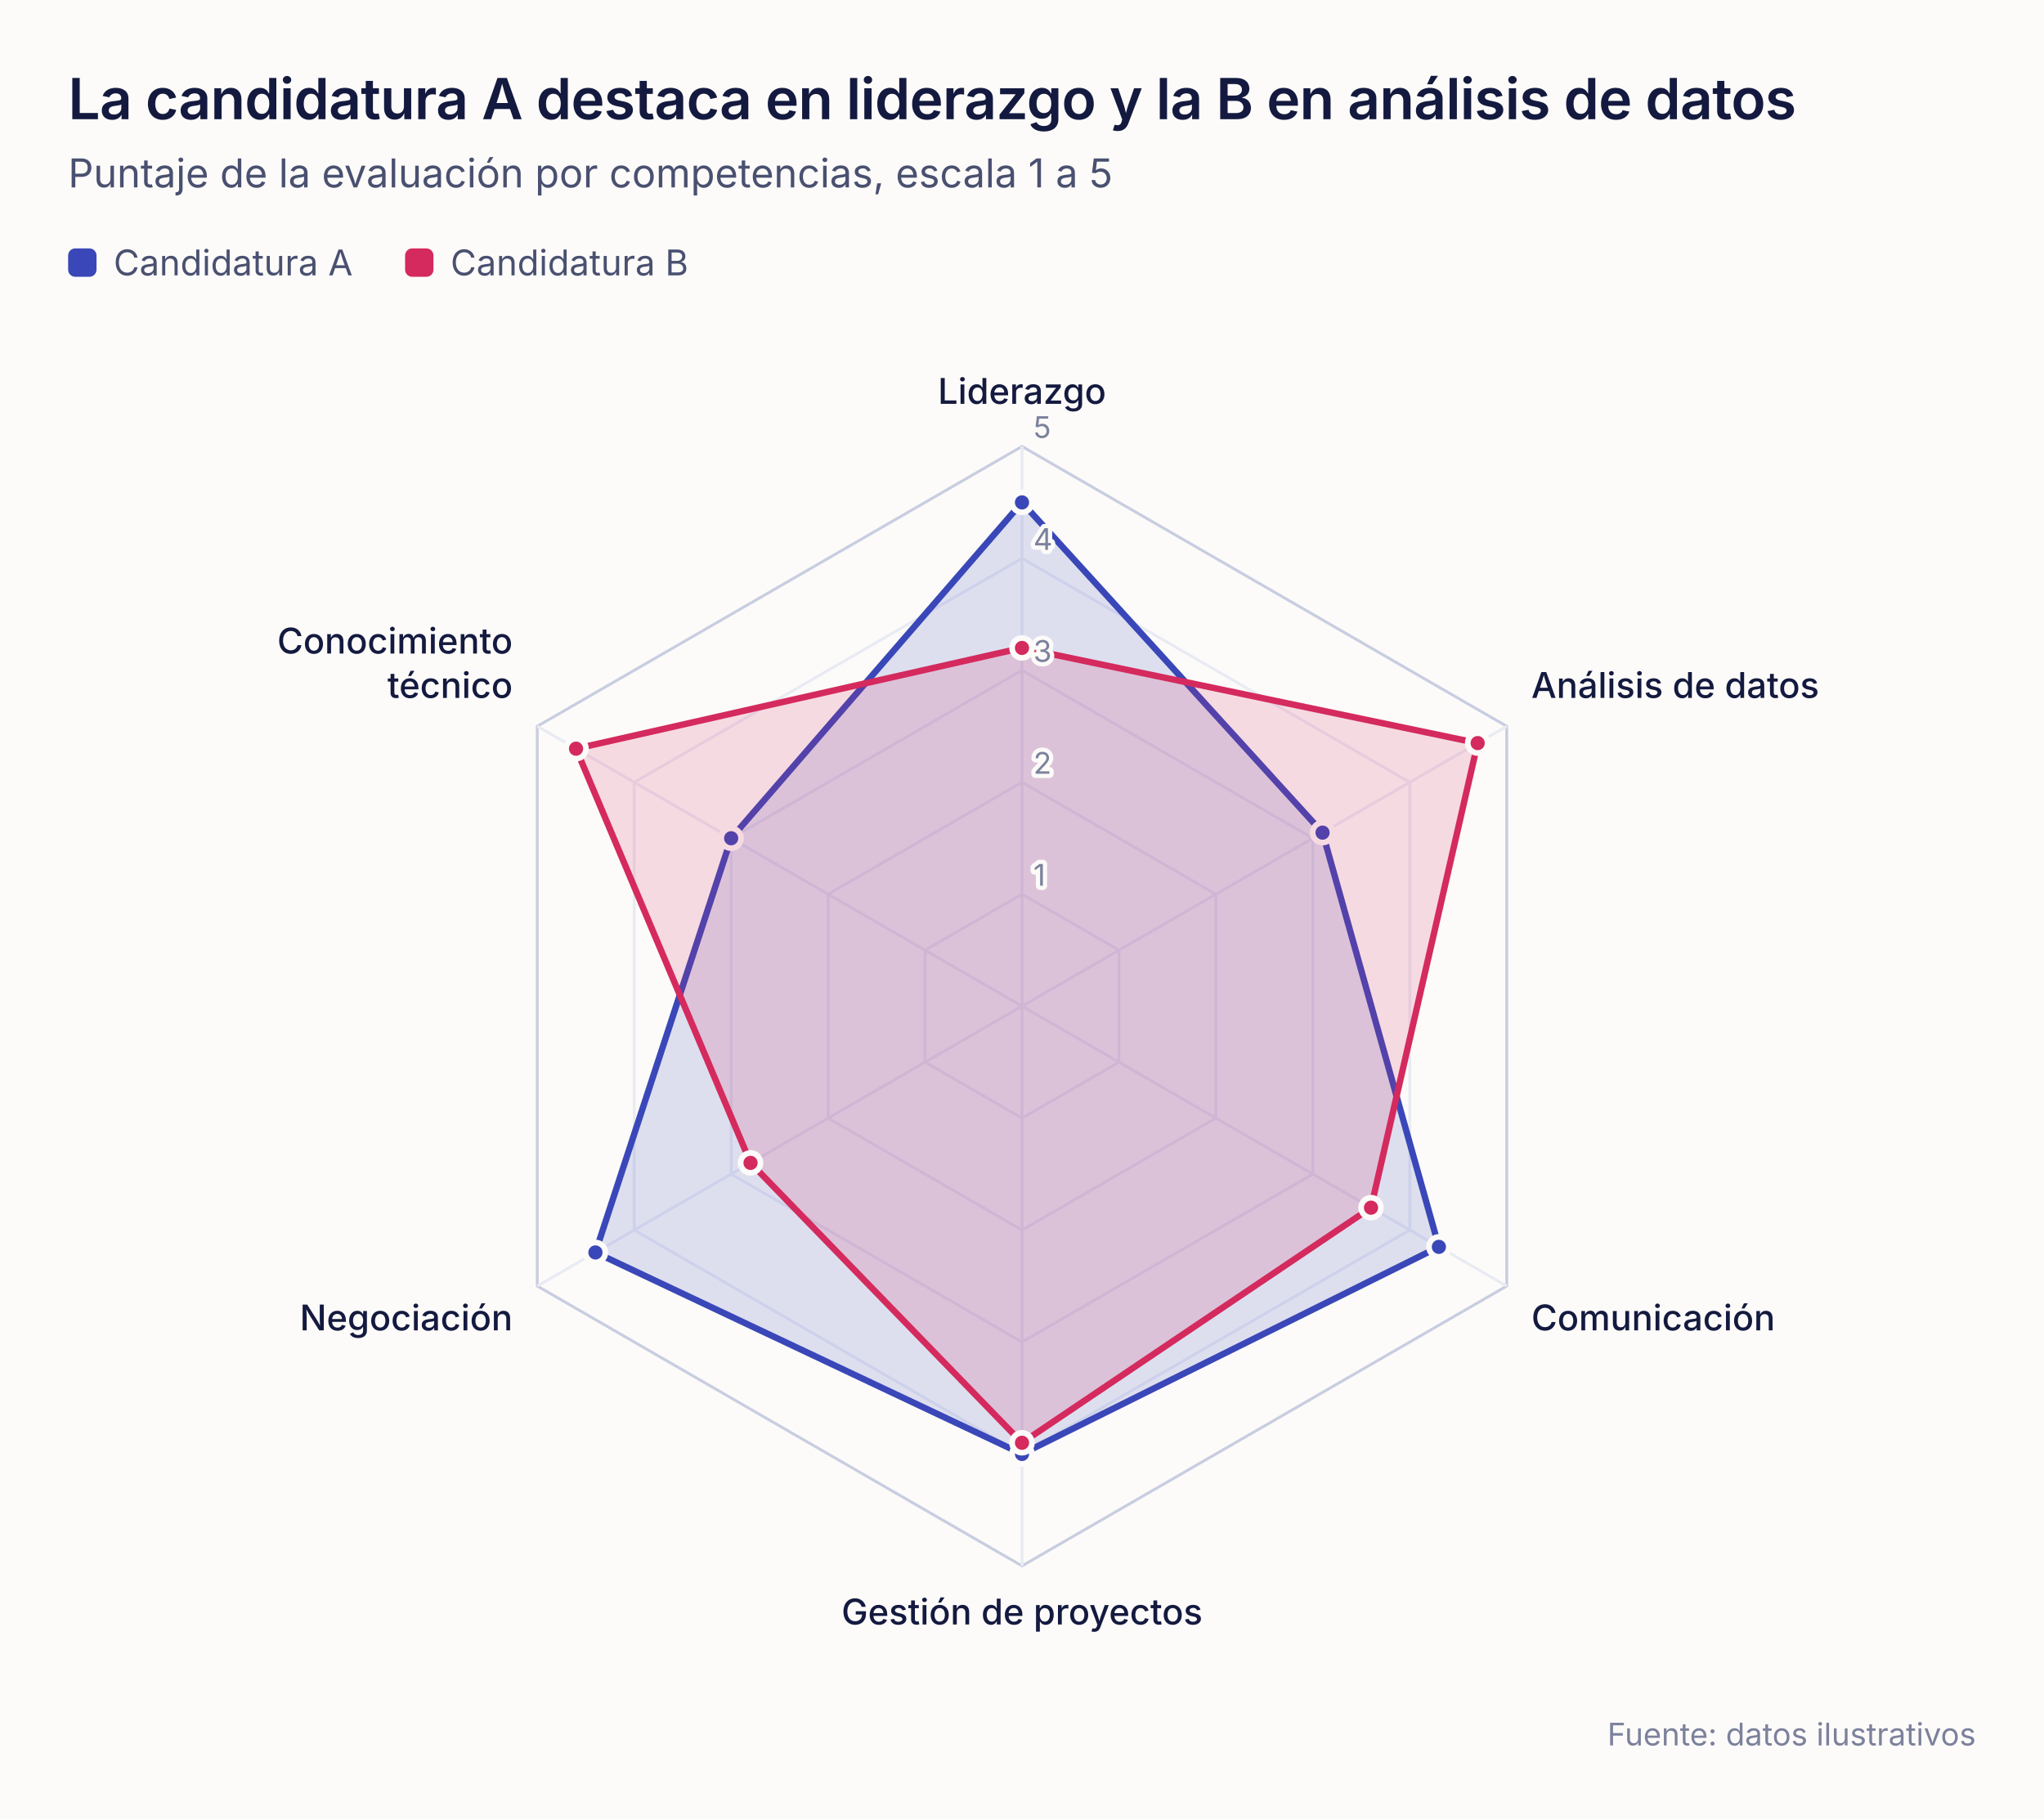
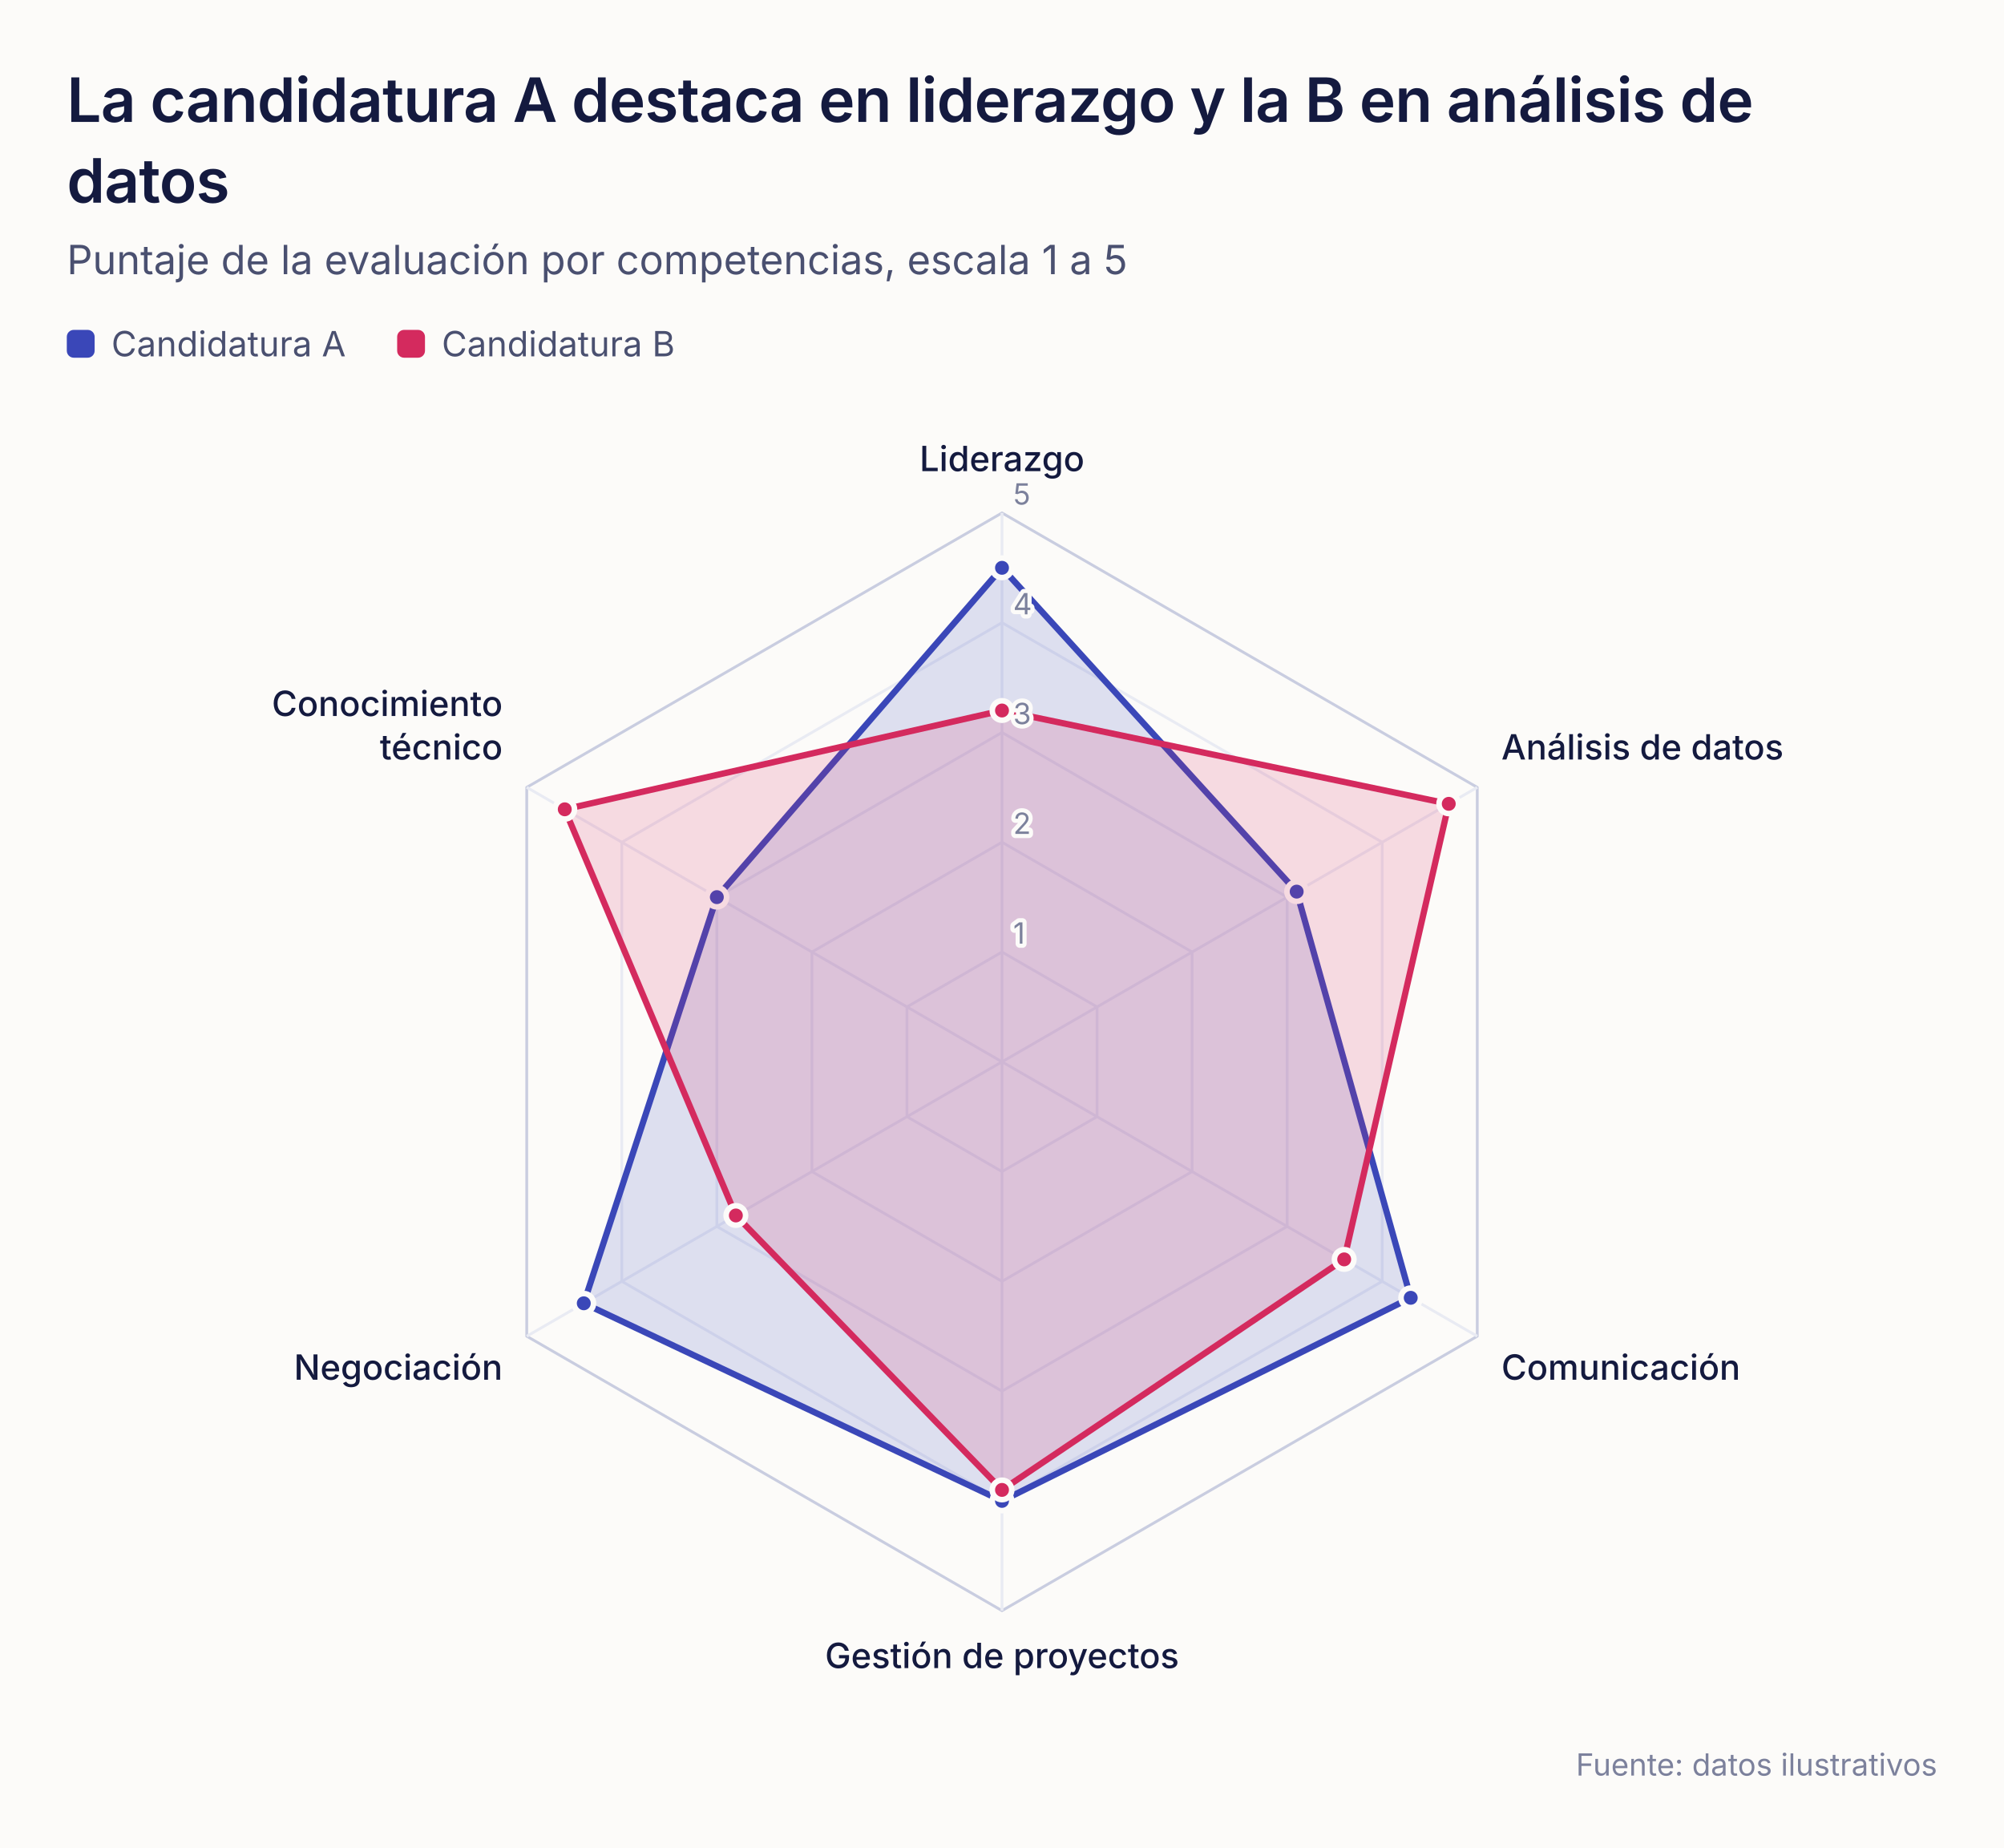
- <svg xmlns="http://www.w3.org/2000/svg" viewBox="0 0 720 640.83" width="720" height="640.83" role="img" aria-labelledby="pan7v1ir-t pan7v1ir-d" font-family="'Mozilla Text', 'Inter', system-ui, -apple-system, 'Segoe UI', Roboto, sans-serif" class="pa-chart" data-pa-type="radar" data-pa-mode="light" style="max-width:100%;height:auto;font-variant-numeric:lining-nums">
+ <svg xmlns="http://www.w3.org/2000/svg" viewBox="0 0 720 663.83" width="720" height="663.83" role="img" aria-labelledby="pan7v1ir-t pan7v1ir-d" font-family="'Mozilla Text', 'Inter', system-ui, -apple-system, 'Segoe UI', Roboto, sans-serif" class="pa-chart" data-pa-type="radar" data-pa-mode="light" style="max-width:100%;height:auto;font-variant-numeric:lining-nums">
  <style>.pa-m{transition:opacity .15s ease}.pa-focus .pa-m{opacity:.28}.pa-focus .pa-m.pa-on{opacity:1}</style>
-   <rect width="720" height="640.83" fill="#FCFBF9" />
+   <rect width="720" height="663.83" fill="#FCFBF9" />
  <g class="pa-header">
-     <text x="24" y="42" fill="#141A3F" font-size="20" font-weight="600" letter-spacing="-0.01em">La candidatura A destaca en liderazgo y la B en análisis de datos</text>
-     <text x="24" y="66" fill="#4A5070" font-size="14">Puntaje de la evaluación por competencias, escala 1 a 5</text>
+     <text x="24" y="43.8" fill="#141A3F" font-size="22" font-weight="600" letter-spacing="-0.01em">La candidatura A destaca en liderazgo y la B en análisis de</text>
+     <text x="24" y="72.8" fill="#141A3F" font-size="22" font-weight="600" letter-spacing="-0.01em">datos</text>
+     <text x="24" y="98.5" fill="#4A5070" font-size="14.5">Puntaje de la evaluación por competencias, escala 1 a 5</text>
    <g class="pa-legend">
-       <rect x="24" y="87.5" width="10" height="10" rx="2.5" fill="#3A47B8" />
-       <text x="40" y="97" fill="#4A5070" font-size="12.5">Candidatura A</text>
-       <rect x="142.69" y="87.5" width="10" height="10" rx="2.5" fill="#D42A5E" />
-       <text x="158.69" y="97" fill="#4A5070" font-size="12.5">Candidatura B</text>
+       <g class="pa-key" data-color="#3A47B8" style="cursor:pointer">
+         <rect x="21" y="114" width="108.69" height="19" rx="4" fill="transparent" />
+         <rect x="24" y="118.5" width="10" height="10" rx="2.5" fill="#3A47B8" />
+         <text x="40" y="128" fill="#4A5070" font-size="12.5">Candidatura A</text>
+       </g>
+       <g class="pa-key" data-color="#D42A5E" style="cursor:pointer">
+         <rect x="139.69" y="114" width="108.69" height="19" rx="4" fill="transparent" />
+         <rect x="142.69" y="118.5" width="10" height="10" rx="2.5" fill="#D42A5E" />
+         <text x="158.69" y="128" fill="#4A5070" font-size="12.5">Candidatura B</text>
+       </g>
    </g>
  </g>
  <g class="pa-body">
-     <path d="M360.00,314.98L394.15,334.70L394.15,374.13L360.00,393.85L325.85,374.13L325.85,334.70Z" fill="none" stroke="#E9EBF3" stroke-width="1" stroke-linejoin="round" />
-     <path d="M360.00,275.55L428.30,314.98L428.30,393.85L360.00,433.28L291.70,393.85L291.70,314.98Z" fill="none" stroke="#E9EBF3" stroke-width="1" stroke-linejoin="round" />
-     <path d="M360.00,236.12L462.45,295.27L462.45,413.57L360.00,472.72L257.55,413.57L257.55,295.27Z" fill="none" stroke="#E9EBF3" stroke-width="1" stroke-linejoin="round" />
-     <path d="M360.00,196.68L496.60,275.55L496.60,433.28L360.00,512.15L223.40,433.28L223.40,275.55Z" fill="none" stroke="#E9EBF3" stroke-width="1" stroke-linejoin="round" />
-     <path d="M360.00,157.25L530.75,255.83L530.75,453.00L360.00,551.58L189.25,453.00L189.25,255.83Z" fill="none" stroke="#C9CDE0" stroke-width="1" stroke-linejoin="round" />
-     <line x1="360" y1="354.42" x2="360" y2="157.25" stroke="#E9EBF3" stroke-width="1" />
-     <line x1="360" y1="354.42" x2="530.75" y2="255.83" stroke="#E9EBF3" stroke-width="1" />
-     <line x1="360" y1="354.42" x2="530.75" y2="453" stroke="#E9EBF3" stroke-width="1" />
-     <line x1="360" y1="354.42" x2="360" y2="551.58" stroke="#E9EBF3" stroke-width="1" />
-     <line x1="360" y1="354.42" x2="189.25" y2="453" stroke="#E9EBF3" stroke-width="1" />
-     <line x1="360" y1="354.42" x2="189.25" y2="255.83" stroke="#E9EBF3" stroke-width="1" />
+     <path d="M360.00,341.98L394.15,361.70L394.15,401.13L360.00,420.85L325.85,401.13L325.85,361.70Z" fill="none" stroke="#E9EBF3" stroke-width="1" stroke-linejoin="round" />
+     <path d="M360.00,302.55L428.30,341.98L428.30,420.85L360.00,460.28L291.70,420.85L291.70,341.98Z" fill="none" stroke="#E9EBF3" stroke-width="1" stroke-linejoin="round" />
+     <path d="M360.00,263.12L462.45,322.27L462.45,440.57L360.00,499.72L257.55,440.57L257.55,322.27Z" fill="none" stroke="#E9EBF3" stroke-width="1" stroke-linejoin="round" />
+     <path d="M360.00,223.68L496.60,302.55L496.60,460.28L360.00,539.15L223.40,460.28L223.40,302.55Z" fill="none" stroke="#E9EBF3" stroke-width="1" stroke-linejoin="round" />
+     <path d="M360.00,184.25L530.75,282.83L530.75,480.00L360.00,578.58L189.25,480.00L189.25,282.83Z" fill="none" stroke="#C9CDE0" stroke-width="1" stroke-linejoin="round" />
+     <line x1="360" y1="381.42" x2="360" y2="184.25" stroke="#E9EBF3" stroke-width="1" />
+     <line x1="360" y1="381.42" x2="530.75" y2="282.83" stroke="#E9EBF3" stroke-width="1" />
+     <line x1="360" y1="381.42" x2="530.75" y2="480" stroke="#E9EBF3" stroke-width="1" />
+     <line x1="360" y1="381.42" x2="360" y2="578.58" stroke="#E9EBF3" stroke-width="1" />
+     <line x1="360" y1="381.42" x2="189.25" y2="480" stroke="#E9EBF3" stroke-width="1" />
+     <line x1="360" y1="381.42" x2="189.25" y2="282.83" stroke="#E9EBF3" stroke-width="1" />
    <g class="pa-m" data-series="Candidatura A" data-tip="Candidatura A Liderazgo: 4,5 Negociación: 4,4 Comunicación: 4,3 Gestión de proyectos: 4 Análisis de datos: 3,1 Conocimiento técnico: 3">
-       <path d="M360.00,176.97L465.87,293.29L506.85,439.20L360.00,512.15L209.74,441.17L257.55,295.27Z" fill="#3A47B8" fill-opacity="0.16" stroke="#3A47B8" stroke-width="2.25" stroke-linejoin="round" />
-       <circle cx="360" cy="176.97" r="3.5" fill="#3A47B8" stroke="#FCFBF9" stroke-width="2" data-tip="Candidatura A Liderazgo: 4,5" />
-       <circle cx="465.87" cy="293.29" r="3.5" fill="#3A47B8" stroke="#FCFBF9" stroke-width="2" data-tip="Candidatura A Análisis de datos: 3,1" />
-       <circle cx="506.85" cy="439.2" r="3.5" fill="#3A47B8" stroke="#FCFBF9" stroke-width="2" data-tip="Candidatura A Comunicación: 4,3" />
-       <circle cx="360" cy="512.15" r="3.5" fill="#3A47B8" stroke="#FCFBF9" stroke-width="2" data-tip="Candidatura A Gestión de proyectos: 4" />
-       <circle cx="209.74" cy="441.17" r="3.5" fill="#3A47B8" stroke="#FCFBF9" stroke-width="2" data-tip="Candidatura A Negociación: 4,4" />
-       <circle cx="257.55" cy="295.27" r="3.5" fill="#3A47B8" stroke="#FCFBF9" stroke-width="2" data-tip="Candidatura A Conocimiento técnico: 3" />
+       <path d="M360.00,203.97L465.87,320.29L506.85,466.20L360.00,539.15L209.74,468.17L257.55,322.27Z" fill="#3A47B8" fill-opacity="0.16" stroke="#3A47B8" stroke-width="2.25" stroke-linejoin="round" />
+       <circle cx="360" cy="203.97" r="3.5" fill="#3A47B8" stroke="#FCFBF9" stroke-width="2" data-tip="Candidatura A Liderazgo: 4,5" />
+       <circle cx="465.87" cy="320.29" r="3.5" fill="#3A47B8" stroke="#FCFBF9" stroke-width="2" data-tip="Candidatura A Análisis de datos: 3,1" />
+       <circle cx="506.85" cy="466.2" r="3.5" fill="#3A47B8" stroke="#FCFBF9" stroke-width="2" data-tip="Candidatura A Comunicación: 4,3" />
+       <circle cx="360" cy="539.15" r="3.5" fill="#3A47B8" stroke="#FCFBF9" stroke-width="2" data-tip="Candidatura A Gestión de proyectos: 4" />
+       <circle cx="209.74" cy="468.17" r="3.5" fill="#3A47B8" stroke="#FCFBF9" stroke-width="2" data-tip="Candidatura A Negociación: 4,4" />
+       <circle cx="257.55" cy="322.27" r="3.5" fill="#3A47B8" stroke="#FCFBF9" stroke-width="2" data-tip="Candidatura A Conocimiento técnico: 3" />
    </g>
    <g class="pa-m" data-series="Candidatura B" data-tip="Candidatura B Análisis de datos: 4,7 Conocimiento técnico: 4,6 Gestión de proyectos: 3,9 Comunicación: 3,6 Liderazgo: 3,2 Negociación: 2,8">
-       <path d="M360.00,228.23L520.51,261.75L482.94,425.40L360.00,508.21L264.38,409.62L202.91,263.72Z" fill="#D42A5E" fill-opacity="0.16" stroke="#D42A5E" stroke-width="2.25" stroke-linejoin="round" />
-       <circle cx="360" cy="228.23" r="3.5" fill="#D42A5E" stroke="#FCFBF9" stroke-width="2" data-tip="Candidatura B Liderazgo: 3,2" />
-       <circle cx="520.51" cy="261.75" r="3.5" fill="#D42A5E" stroke="#FCFBF9" stroke-width="2" data-tip="Candidatura B Análisis de datos: 4,7" />
-       <circle cx="482.94" cy="425.4" r="3.5" fill="#D42A5E" stroke="#FCFBF9" stroke-width="2" data-tip="Candidatura B Comunicación: 3,6" />
-       <circle cx="360" cy="508.21" r="3.5" fill="#D42A5E" stroke="#FCFBF9" stroke-width="2" data-tip="Candidatura B Gestión de proyectos: 3,9" />
-       <circle cx="264.38" cy="409.62" r="3.5" fill="#D42A5E" stroke="#FCFBF9" stroke-width="2" data-tip="Candidatura B Negociación: 2,8" />
-       <circle cx="202.91" cy="263.72" r="3.5" fill="#D42A5E" stroke="#FCFBF9" stroke-width="2" data-tip="Candidatura B Conocimiento técnico: 4,6" />
+       <path d="M360.00,255.23L520.51,288.75L482.94,452.40L360.00,535.21L264.38,436.62L202.91,290.72Z" fill="#D42A5E" fill-opacity="0.16" stroke="#D42A5E" stroke-width="2.25" stroke-linejoin="round" />
+       <circle cx="360" cy="255.23" r="3.5" fill="#D42A5E" stroke="#FCFBF9" stroke-width="2" data-tip="Candidatura B Liderazgo: 3,2" />
+       <circle cx="520.51" cy="288.75" r="3.5" fill="#D42A5E" stroke="#FCFBF9" stroke-width="2" data-tip="Candidatura B Análisis de datos: 4,7" />
+       <circle cx="482.94" cy="452.4" r="3.5" fill="#D42A5E" stroke="#FCFBF9" stroke-width="2" data-tip="Candidatura B Comunicación: 3,6" />
+       <circle cx="360" cy="535.21" r="3.5" fill="#D42A5E" stroke="#FCFBF9" stroke-width="2" data-tip="Candidatura B Gestión de proyectos: 3,9" />
+       <circle cx="264.38" cy="436.62" r="3.5" fill="#D42A5E" stroke="#FCFBF9" stroke-width="2" data-tip="Candidatura B Negociación: 2,8" />
+       <circle cx="202.91" cy="290.72" r="3.5" fill="#D42A5E" stroke="#FCFBF9" stroke-width="2" data-tip="Candidatura B Conocimiento técnico: 4,6" />
    </g>
-     <text x="364" y="311.98" fill="#7C819C" font-size="10.5" stroke="#FCFBF9" stroke-width="3" paint-order="stroke" stroke-linejoin="round">1</text>
-     <text x="364" y="272.55" fill="#7C819C" font-size="10.5" stroke="#FCFBF9" stroke-width="3" paint-order="stroke" stroke-linejoin="round">2</text>
-     <text x="364" y="233.12" fill="#7C819C" font-size="10.5" stroke="#FCFBF9" stroke-width="3" paint-order="stroke" stroke-linejoin="round">3</text>
-     <text x="364" y="193.68" fill="#7C819C" font-size="10.5" stroke="#FCFBF9" stroke-width="3" paint-order="stroke" stroke-linejoin="round">4</text>
-     <text x="364" y="154.25" fill="#7C819C" font-size="10.5" stroke="#FCFBF9" stroke-width="3" paint-order="stroke" stroke-linejoin="round">5</text>
-     <text x="360" y="142.25" fill="#141A3F" font-size="12.5" font-weight="500" text-anchor="middle">Liderazgo</text>
-     <text x="539.41" y="245.83" fill="#141A3F" font-size="12.5" font-weight="500" text-anchor="start">Análisis de datos</text>
-     <text x="539.41" y="468.62" fill="#141A3F" font-size="12.5" font-weight="500" text-anchor="start">Comunicación</text>
-     <text x="360" y="572.21" fill="#141A3F" font-size="12.5" font-weight="500" text-anchor="middle">Gestión de proyectos</text>
-     <text x="180.59" y="468.62" fill="#141A3F" font-size="12.5" font-weight="500" text-anchor="end">Negociación</text>
-     <text x="180.59" y="230.21" fill="#141A3F" font-size="12.5" font-weight="500" text-anchor="end">Conocimiento</text>
-     <text x="180.59" y="245.83" fill="#141A3F" font-size="12.5" font-weight="500" text-anchor="end">técnico</text>
+     <text x="364" y="338.98" fill="#7C819C" font-size="10.5" stroke="#FCFBF9" stroke-width="3" paint-order="stroke" stroke-linejoin="round">1</text>
+     <text x="364" y="299.55" fill="#7C819C" font-size="10.5" stroke="#FCFBF9" stroke-width="3" paint-order="stroke" stroke-linejoin="round">2</text>
+     <text x="364" y="260.12" fill="#7C819C" font-size="10.5" stroke="#FCFBF9" stroke-width="3" paint-order="stroke" stroke-linejoin="round">3</text>
+     <text x="364" y="220.68" fill="#7C819C" font-size="10.5" stroke="#FCFBF9" stroke-width="3" paint-order="stroke" stroke-linejoin="round">4</text>
+     <text x="364" y="181.25" fill="#7C819C" font-size="10.5" stroke="#FCFBF9" stroke-width="3" paint-order="stroke" stroke-linejoin="round">5</text>
+     <text x="360" y="169.25" fill="#141A3F" font-size="12.5" font-weight="500" text-anchor="middle">Liderazgo</text>
+     <text x="539.41" y="272.83" fill="#141A3F" font-size="12.5" font-weight="500" text-anchor="start">Análisis de datos</text>
+     <text x="539.41" y="495.62" fill="#141A3F" font-size="12.5" font-weight="500" text-anchor="start">Comunicación</text>
+     <text x="360" y="599.21" fill="#141A3F" font-size="12.5" font-weight="500" text-anchor="middle">Gestión de proyectos</text>
+     <text x="180.59" y="495.62" fill="#141A3F" font-size="12.5" font-weight="500" text-anchor="end">Negociación</text>
+     <text x="180.59" y="257.21" fill="#141A3F" font-size="12.5" font-weight="500" text-anchor="end">Conocimiento</text>
+     <text x="180.59" y="272.83" fill="#141A3F" font-size="12.5" font-weight="500" text-anchor="end">técnico</text>
  </g>
-   <text x="696" y="614.83" fill="#7C819C" font-size="11" text-anchor="end">Fuente: datos ilustrativos</text>
+   <text x="696" y="637.83" fill="#7C819C" font-size="11" text-anchor="end">Fuente: datos ilustrativos</text>
</svg>
